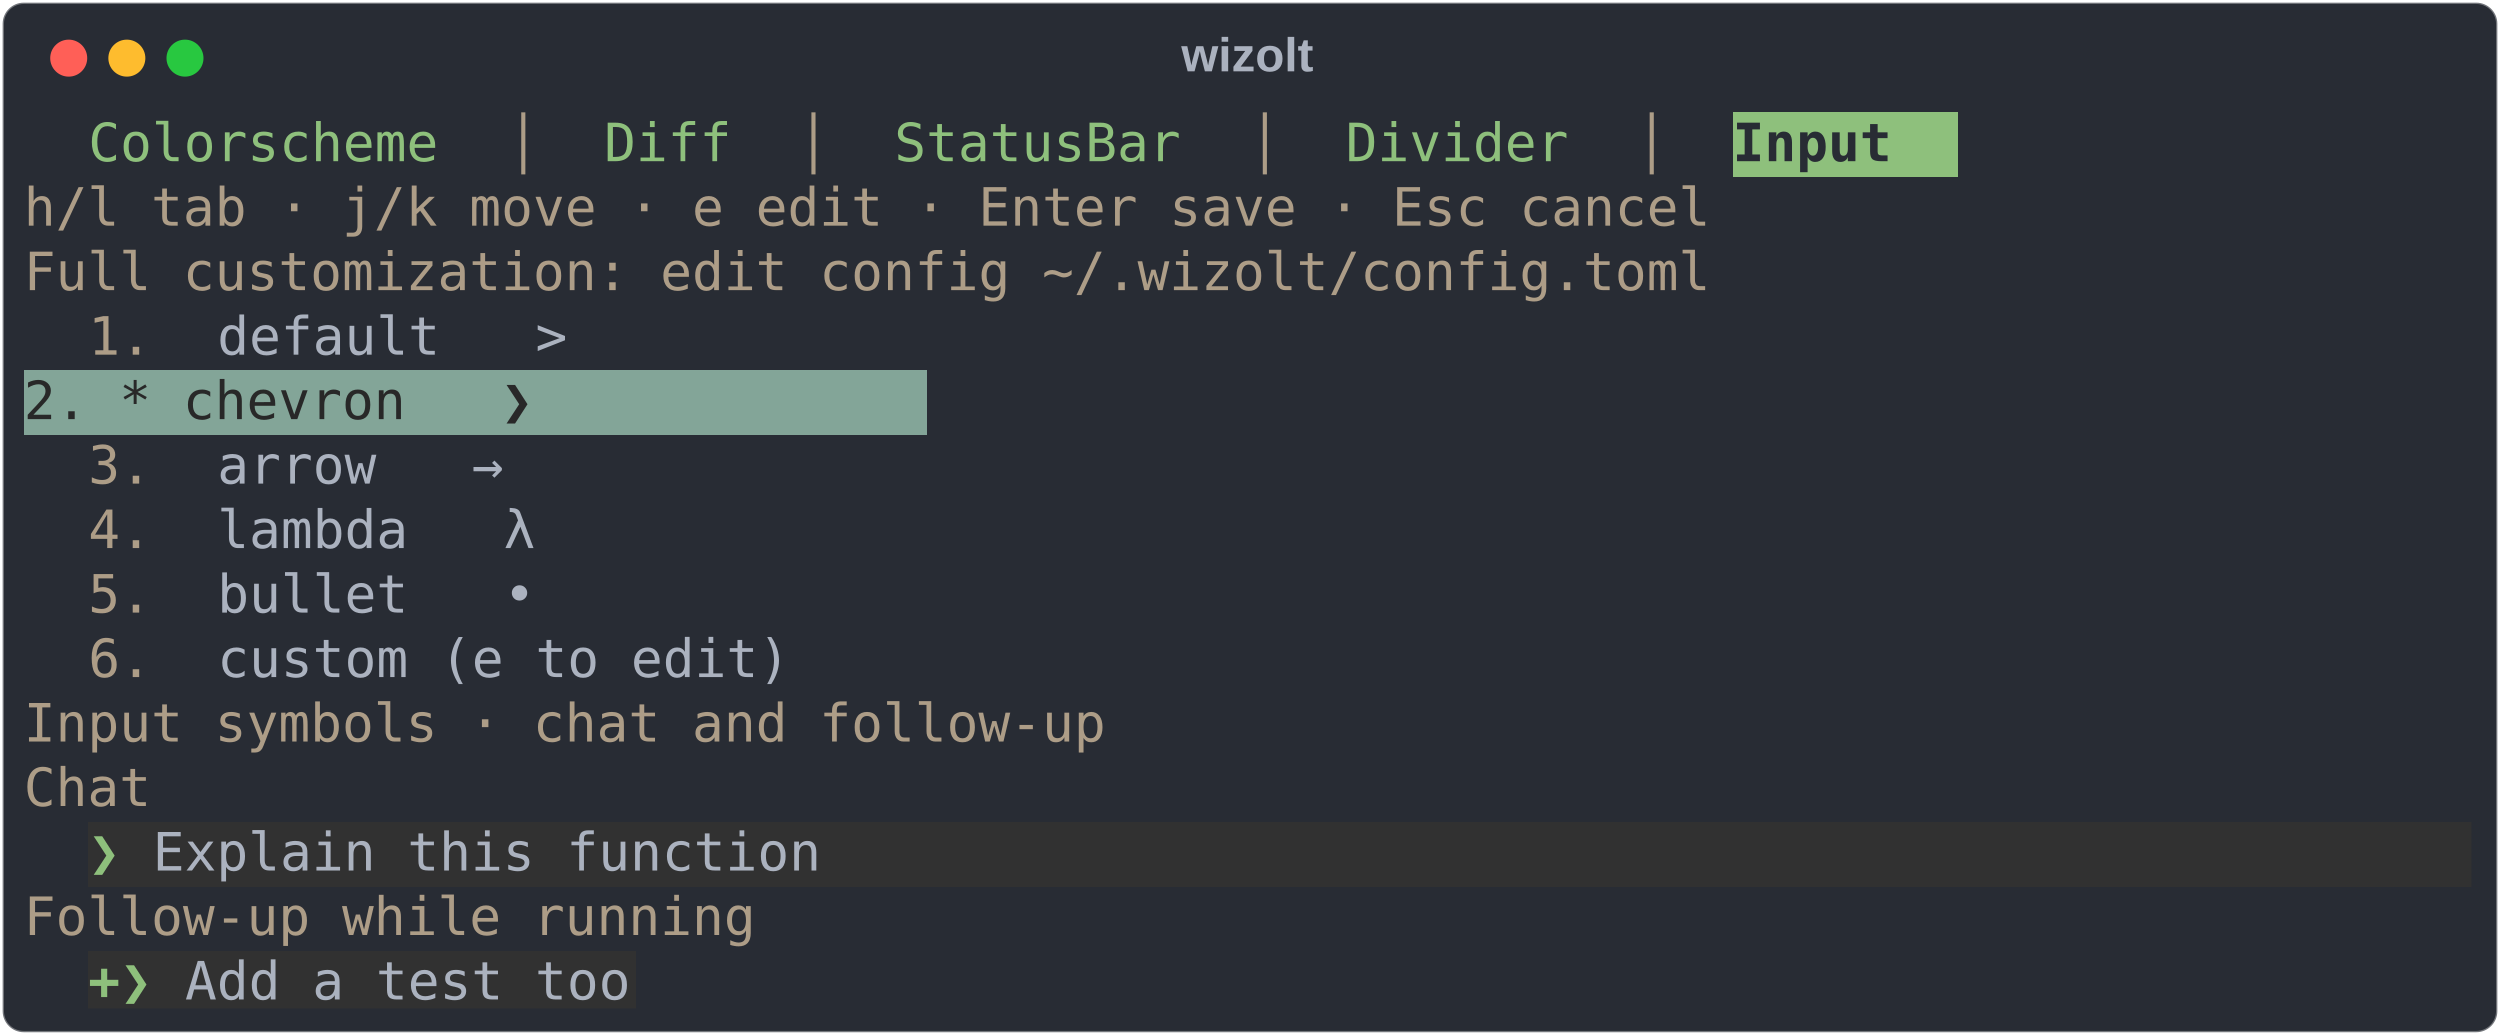
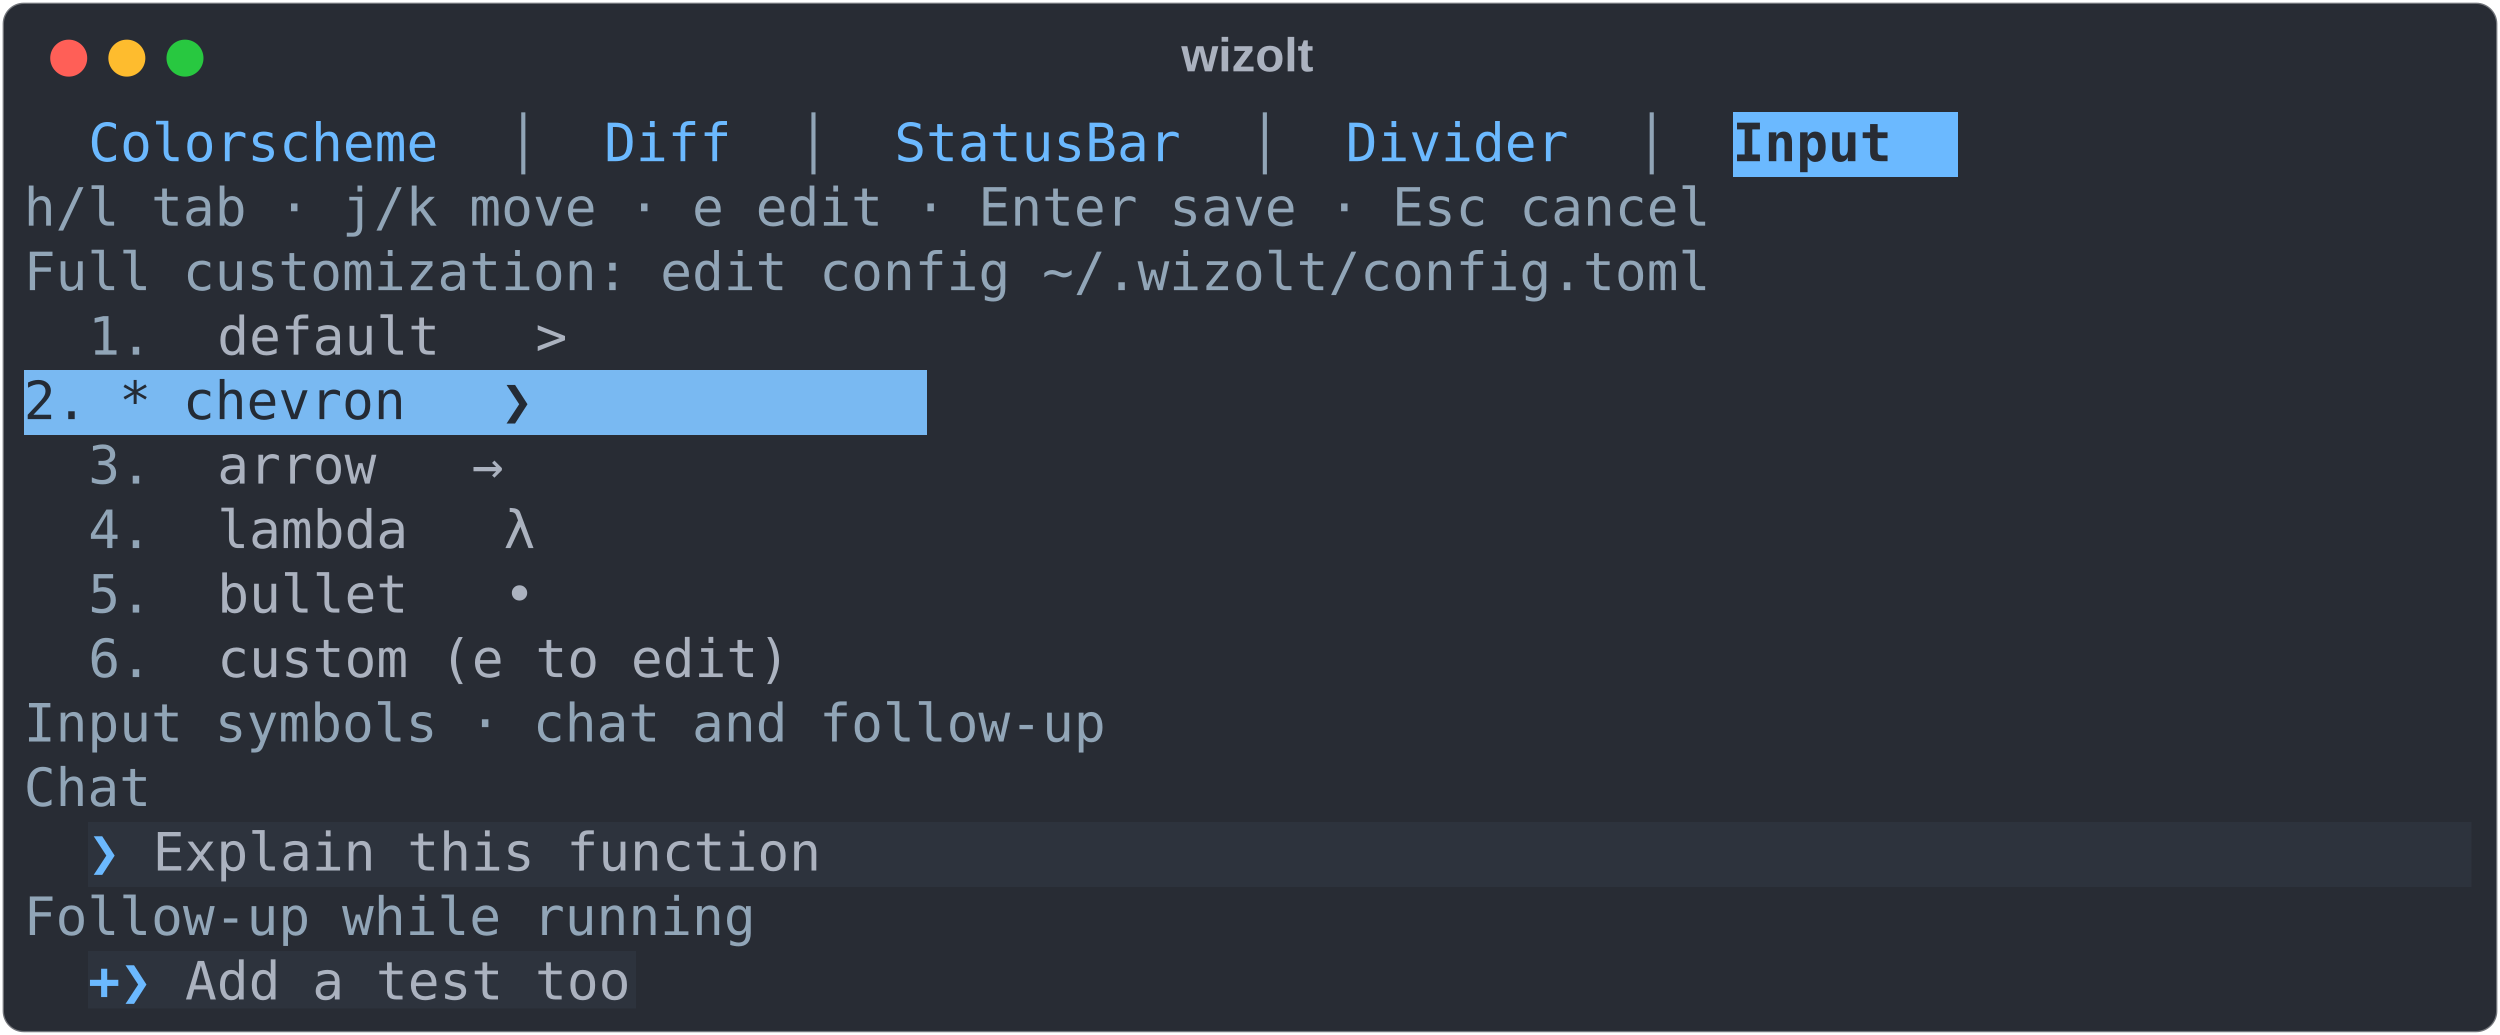
<svg xmlns="http://www.w3.org/2000/svg" class="rich-terminal" viewBox="0 0 946 391.6">
  <style>

    @font-face {
        font-family: "Fira Code";
        src: local("FiraCode-Regular"),
                url("https://cdnjs.cloudflare.com/ajax/libs/firacode/6.2.0/woff2/FiraCode-Regular.woff2") format("woff2"),
                url("https://cdnjs.cloudflare.com/ajax/libs/firacode/6.2.0/woff/FiraCode-Regular.woff") format("woff");
        font-style: normal;
        font-weight: 400;
    }
    @font-face {
        font-family: "Fira Code";
        src: local("FiraCode-Bold"),
                url("https://cdnjs.cloudflare.com/ajax/libs/firacode/6.2.0/woff2/FiraCode-Bold.woff2") format("woff2"),
                url("https://cdnjs.cloudflare.com/ajax/libs/firacode/6.2.0/woff/FiraCode-Bold.woff") format("woff");
        font-style: bold;
        font-weight: 700;
    }

    .appearance-input-matrix {
        font-family: Fira Code, monospace;
        font-size: 20px;
        line-height: 24.4px;
        font-variant-east-asian: full-width;
    }

    .appearance-input-title {
        font-size: 18px;
        font-weight: bold;
        font-family: arial;
    }

    .appearance-input-r1 { fill: #abb2bf }
- .appearance-input-r2 { fill: #8ec07c }
- .appearance-input-r3 { fill: #ad9d87 }
+ .appearance-input-r2 { fill: #6bb9ff }
+ .appearance-input-r3 { fill: #91a5b7 }
.appearance-input-r4 { fill: #282c34;font-weight: bold }
- .appearance-input-r5 { fill: #282828 }
- .appearance-input-r6 { fill: #8ec07c;font-weight: bold }
+ .appearance-input-r5 { fill: #242b35 }
+ .appearance-input-r6 { fill: #6bb9ff;font-weight: bold }
    </style>
  <defs>
    <clipPath id="appearance-input-clip-terminal">
      <rect x="0" y="0" width="926.2" height="340.6" />
    </clipPath>
    <clipPath id="appearance-input-line-0">
      <rect x="0" y="1.5" width="927.2" height="24.65" />
    </clipPath>
    <clipPath id="appearance-input-line-1">
      <rect x="0" y="25.9" width="927.2" height="24.65" />
    </clipPath>
    <clipPath id="appearance-input-line-2">
      <rect x="0" y="50.3" width="927.2" height="24.65" />
    </clipPath>
    <clipPath id="appearance-input-line-3">
      <rect x="0" y="74.7" width="927.2" height="24.65" />
    </clipPath>
    <clipPath id="appearance-input-line-4">
      <rect x="0" y="99.1" width="927.2" height="24.65" />
    </clipPath>
    <clipPath id="appearance-input-line-5">
      <rect x="0" y="123.5" width="927.2" height="24.65" />
    </clipPath>
    <clipPath id="appearance-input-line-6">
      <rect x="0" y="147.9" width="927.2" height="24.65" />
    </clipPath>
    <clipPath id="appearance-input-line-7">
      <rect x="0" y="172.3" width="927.2" height="24.65" />
    </clipPath>
    <clipPath id="appearance-input-line-8">
      <rect x="0" y="196.7" width="927.2" height="24.65" />
    </clipPath>
    <clipPath id="appearance-input-line-9">
      <rect x="0" y="221.1" width="927.2" height="24.65" />
    </clipPath>
    <clipPath id="appearance-input-line-10">
      <rect x="0" y="245.5" width="927.2" height="24.65" />
    </clipPath>
    <clipPath id="appearance-input-line-11">
      <rect x="0" y="269.9" width="927.2" height="24.65" />
    </clipPath>
    <clipPath id="appearance-input-line-12">
      <rect x="0" y="294.3" width="927.2" height="24.65" />
    </clipPath>
  </defs>
  <rect fill="#282c34" stroke="rgba(255,255,255,0.35)" stroke-width="1" x="1" y="1" width="944" height="389.6" rx="8" />
  <text class="appearance-input-title" fill="#abb2bf" text-anchor="middle" x="472" y="27">wizolt</text>
  <g transform="translate(26,22)">
    <circle cx="0" cy="0" r="7" fill="#ff5f57" />
    <circle cx="22" cy="0" r="7" fill="#febc2e" />
    <circle cx="44" cy="0" r="7" fill="#28c840" />
  </g>
  <g transform="translate(9, 41)" clip-path="url(#appearance-input-clip-terminal)">
-     <rect fill="#8ec07c" x="646.6" y="1.5" width="85.4" height="24.65" shape-rendering="crispEdges" />
-     <rect fill="#83a598" x="0" y="99.1" width="341.6" height="24.65" shape-rendering="crispEdges" />
-     <rect fill="#313131" x="24.4" y="269.9" width="24.4" height="24.65" shape-rendering="crispEdges" />
-     <rect fill="#313131" x="48.8" y="269.9" width="878.4" height="24.65" shape-rendering="crispEdges" />
-     <rect fill="#313131" x="24.4" y="318.7" width="36.6" height="24.65" shape-rendering="crispEdges" />
-     <rect fill="#313131" x="61" y="318.7" width="170.8" height="24.65" shape-rendering="crispEdges" />
+     <rect fill="#6bb9ff" x="646.6" y="1.5" width="85.4" height="24.65" shape-rendering="crispEdges" />
+     <rect fill="#79b9f2" x="0" y="99.1" width="341.6" height="24.65" shape-rendering="crispEdges" />
+     <rect fill="#2d333d" x="24.4" y="269.9" width="24.4" height="24.65" shape-rendering="crispEdges" />
+     <rect fill="#2d333d" x="48.8" y="269.9" width="878.4" height="24.65" shape-rendering="crispEdges" />
+     <rect fill="#2d333d" x="24.4" y="318.7" width="36.6" height="24.65" shape-rendering="crispEdges" />
+     <rect fill="#2d333d" x="61" y="318.7" width="170.8" height="24.65" shape-rendering="crispEdges" />
    <g class="appearance-input-matrix">
      <text class="appearance-input-r2" x="24.4" y="20" textLength="158.6" clip-path="url(#appearance-input-line-0)"> Colorscheme </text>
      <text class="appearance-input-r3" x="183" y="20" textLength="36.6" clip-path="url(#appearance-input-line-0)"> │ </text>
      <text class="appearance-input-r2" x="219.6" y="20" textLength="73.2" clip-path="url(#appearance-input-line-0)"> Diff </text>
      <text class="appearance-input-r3" x="292.8" y="20" textLength="36.6" clip-path="url(#appearance-input-line-0)"> │ </text>
      <text class="appearance-input-r2" x="329.4" y="20" textLength="134.2" clip-path="url(#appearance-input-line-0)"> StatusBar </text>
      <text class="appearance-input-r3" x="463.6" y="20" textLength="36.6" clip-path="url(#appearance-input-line-0)"> │ </text>
      <text class="appearance-input-r2" x="500.2" y="20" textLength="109.8" clip-path="url(#appearance-input-line-0)"> Divider </text>
      <text class="appearance-input-r3" x="610" y="20" textLength="36.6" clip-path="url(#appearance-input-line-0)"> │ </text>
      <text class="appearance-input-r4" x="646.6" y="20" textLength="85.4" clip-path="url(#appearance-input-line-0)"> Input </text>
      <text class="appearance-input-r1" x="927.2" y="20" textLength="12.2" clip-path="url(#appearance-input-line-0)">
</text>
      <text class="appearance-input-r3" x="0" y="44.4" textLength="671" clip-path="url(#appearance-input-line-1)">  h/l tab · j/k move · e edit · Enter save · Esc cancel</text>
      <text class="appearance-input-r1" x="927.2" y="44.4" textLength="12.2" clip-path="url(#appearance-input-line-1)">
</text>
      <text class="appearance-input-r3" x="0" y="68.8" textLength="671" clip-path="url(#appearance-input-line-2)">  Full customization: edit config ~/.wizolt/config.toml</text>
      <text class="appearance-input-r1" x="927.2" y="68.8" textLength="12.2" clip-path="url(#appearance-input-line-2)">
</text>
      <text class="appearance-input-r3" x="24.4" y="93.2" textLength="48.8" clip-path="url(#appearance-input-line-3)"> 1. </text>
      <text class="appearance-input-r1" x="73.2" y="93.2" textLength="158.6" clip-path="url(#appearance-input-line-3)">  default   &gt;</text>
      <text class="appearance-input-r1" x="927.2" y="93.2" textLength="12.2" clip-path="url(#appearance-input-line-3)">
</text>
      <text class="appearance-input-r5" x="0" y="117.6" textLength="341.6" clip-path="url(#appearance-input-line-4)">   2. * chevron   ❯         </text>
      <text class="appearance-input-r1" x="927.2" y="117.6" textLength="12.2" clip-path="url(#appearance-input-line-4)">
</text>
      <text class="appearance-input-r3" x="24.4" y="142" textLength="48.8" clip-path="url(#appearance-input-line-5)"> 3. </text>
      <text class="appearance-input-r1" x="73.2" y="142" textLength="134.2" clip-path="url(#appearance-input-line-5)">  arrow   →</text>
      <text class="appearance-input-r1" x="927.2" y="142" textLength="12.2" clip-path="url(#appearance-input-line-5)">
</text>
      <text class="appearance-input-r3" x="24.4" y="166.4" textLength="48.8" clip-path="url(#appearance-input-line-6)"> 4. </text>
      <text class="appearance-input-r1" x="73.2" y="166.4" textLength="146.4" clip-path="url(#appearance-input-line-6)">  lambda   λ</text>
      <text class="appearance-input-r1" x="927.2" y="166.4" textLength="12.2" clip-path="url(#appearance-input-line-6)">
</text>
      <text class="appearance-input-r3" x="24.4" y="190.8" textLength="48.8" clip-path="url(#appearance-input-line-7)"> 5. </text>
      <text class="appearance-input-r1" x="73.2" y="190.8" textLength="146.4" clip-path="url(#appearance-input-line-7)">  bullet   •</text>
      <text class="appearance-input-r1" x="927.2" y="190.8" textLength="12.2" clip-path="url(#appearance-input-line-7)">
</text>
      <text class="appearance-input-r3" x="24.4" y="215.2" textLength="48.8" clip-path="url(#appearance-input-line-8)"> 6. </text>
      <text class="appearance-input-r1" x="73.2" y="215.2" textLength="244" clip-path="url(#appearance-input-line-8)">  custom (e to edit)</text>
      <text class="appearance-input-r1" x="927.2" y="215.2" textLength="12.2" clip-path="url(#appearance-input-line-8)">
</text>
      <text class="appearance-input-r3" x="0" y="239.6" textLength="439.2" clip-path="url(#appearance-input-line-9)">  Input symbols · chat and follow-up</text>
      <text class="appearance-input-r1" x="927.2" y="239.6" textLength="12.2" clip-path="url(#appearance-input-line-9)">
</text>
      <text class="appearance-input-r3" x="0" y="264" textLength="73.2" clip-path="url(#appearance-input-line-10)">  Chat</text>
      <text class="appearance-input-r1" x="927.2" y="264" textLength="12.2" clip-path="url(#appearance-input-line-10)">
</text>
      <text class="appearance-input-r6" x="24.4" y="288.4" textLength="24.4" clip-path="url(#appearance-input-line-11)">❯ </text>
      <text class="appearance-input-r1" x="48.8" y="288.4" textLength="878.4" clip-path="url(#appearance-input-line-11)">Explain this function                                                   </text>
      <text class="appearance-input-r1" x="927.2" y="288.4" textLength="12.2" clip-path="url(#appearance-input-line-11)">
</text>
      <text class="appearance-input-r3" x="0" y="312.8" textLength="305" clip-path="url(#appearance-input-line-12)">  Follow-up while running</text>
      <text class="appearance-input-r1" x="927.2" y="312.8" textLength="12.2" clip-path="url(#appearance-input-line-12)">
</text>
      <text class="appearance-input-r6" x="24.4" y="337.2" textLength="36.6" clip-path="url(#appearance-input-line-13)">+❯ </text>
      <text class="appearance-input-r1" x="61" y="337.2" textLength="170.8" clip-path="url(#appearance-input-line-13)">Add a test too</text>
      <text class="appearance-input-r1" x="927.2" y="337.2" textLength="12.2" clip-path="url(#appearance-input-line-13)">
</text>
    </g>
  </g>
</svg>
